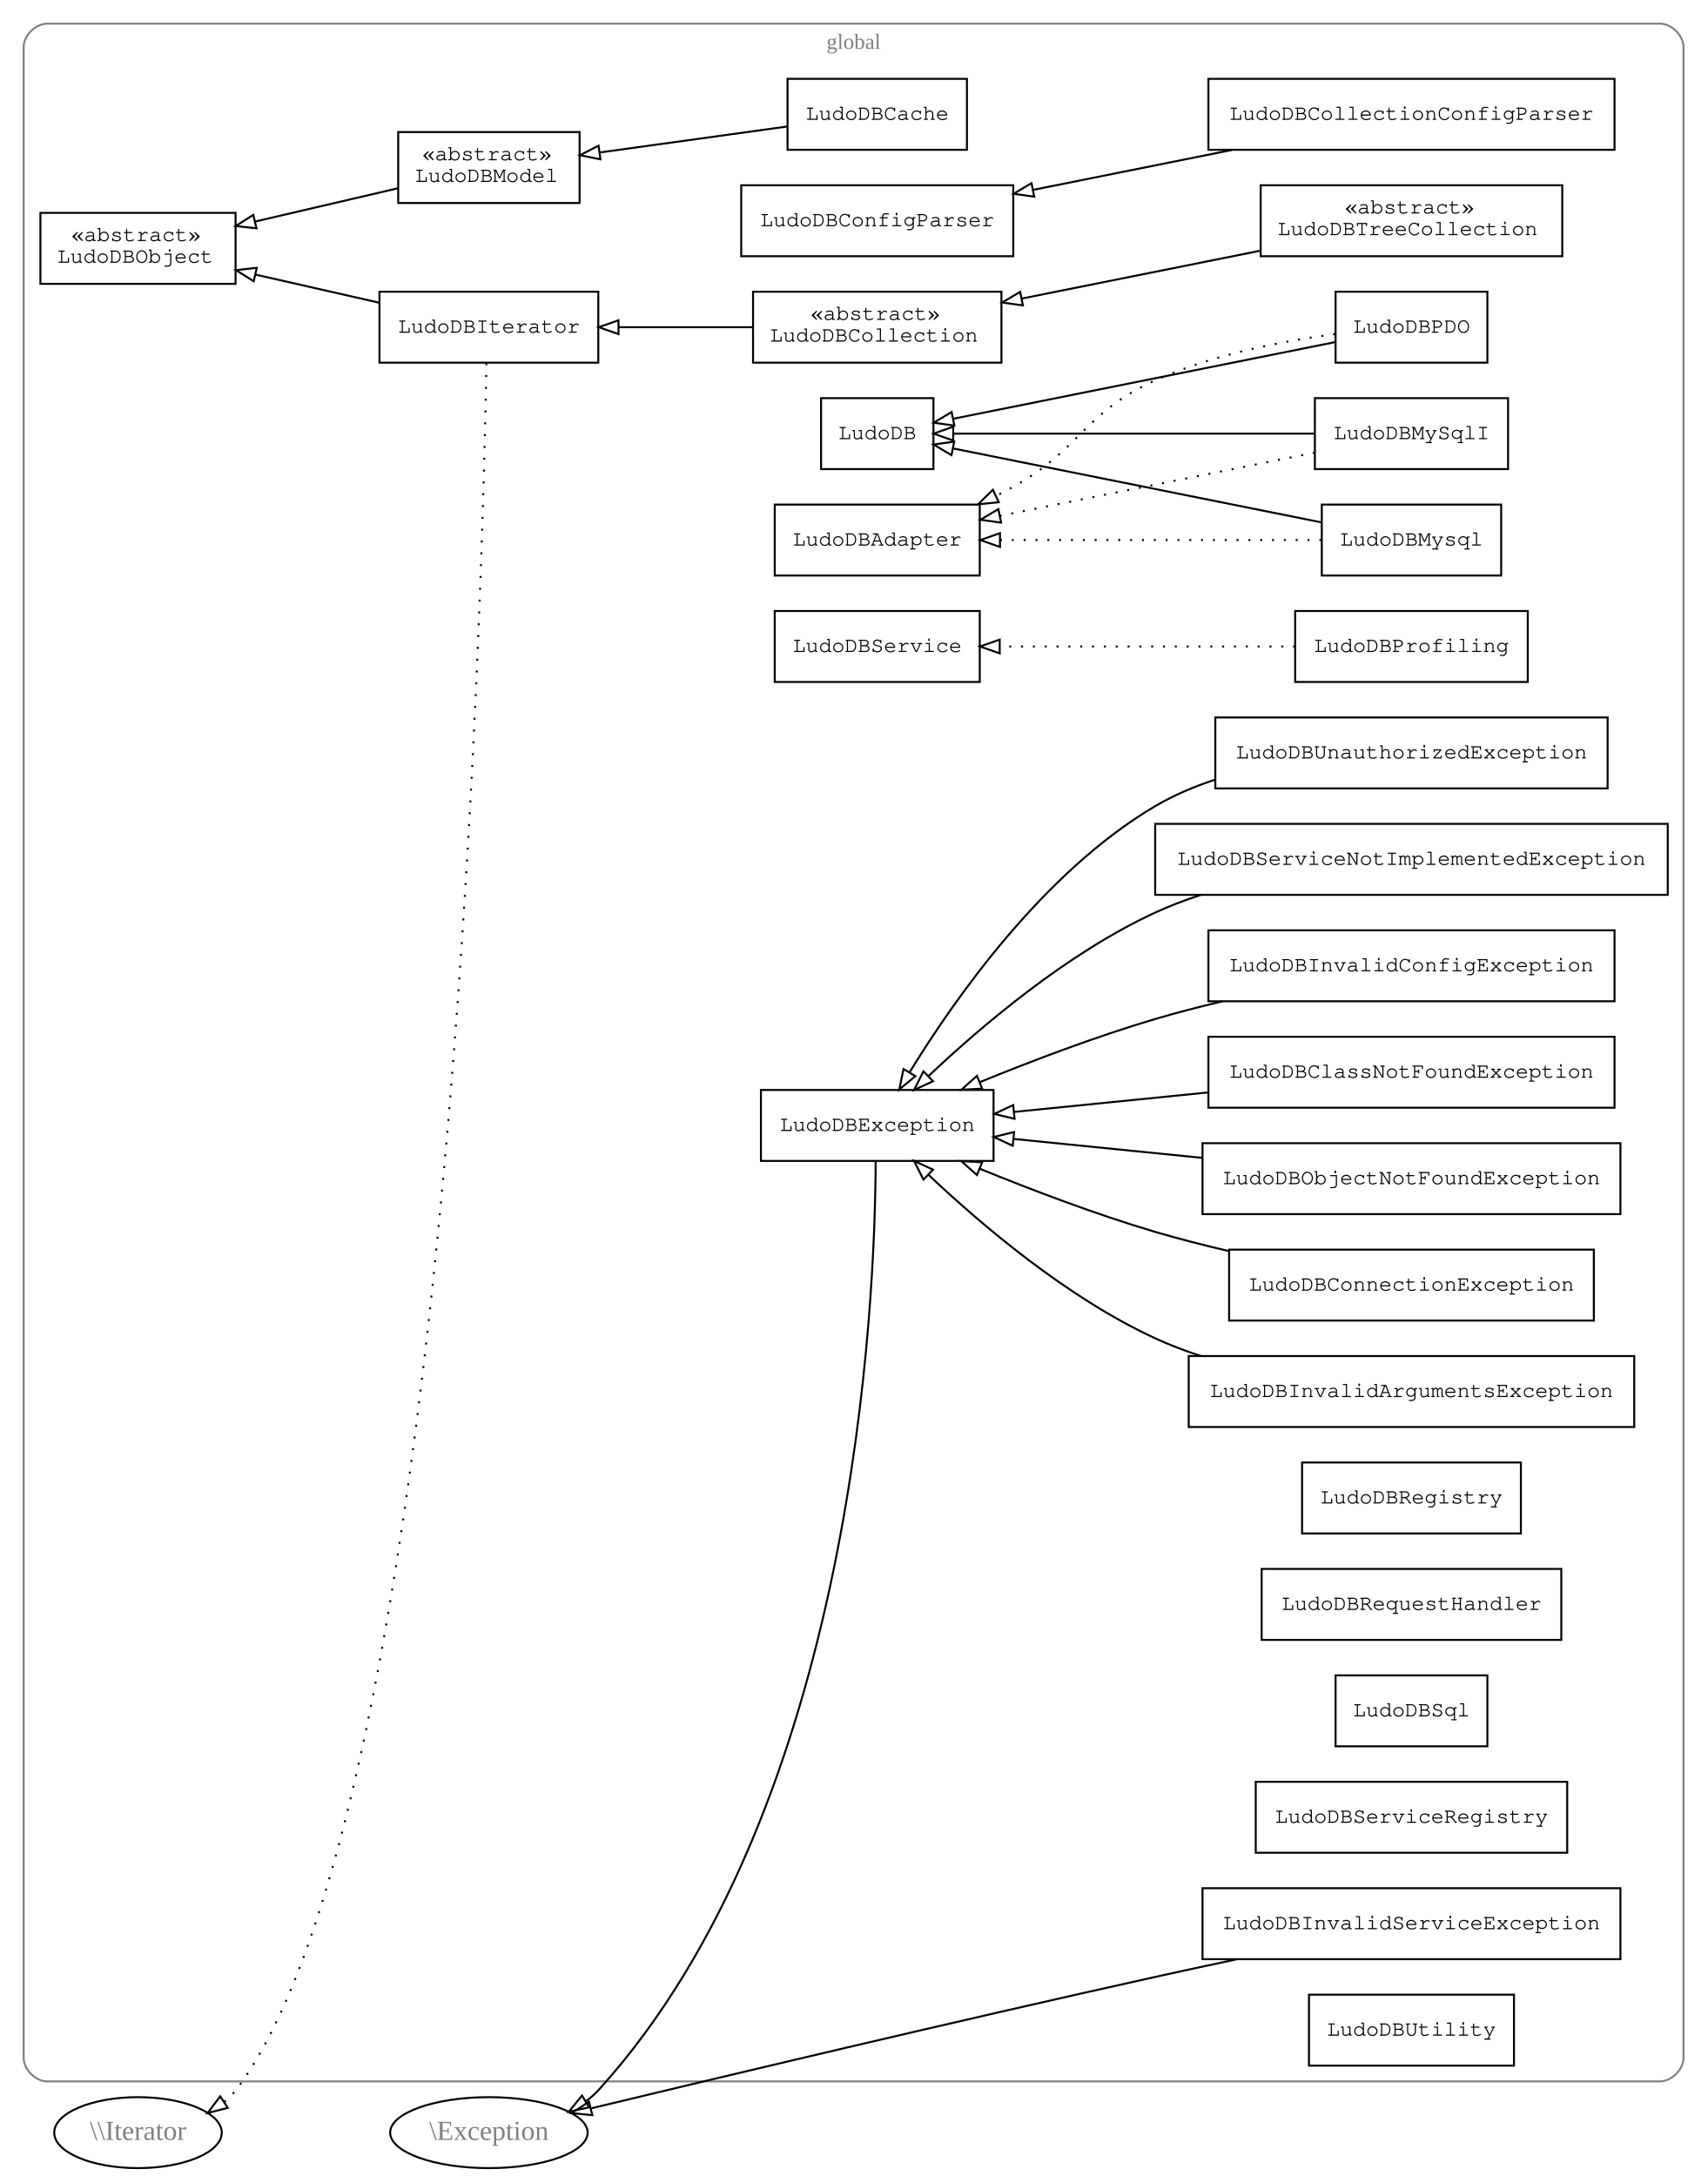
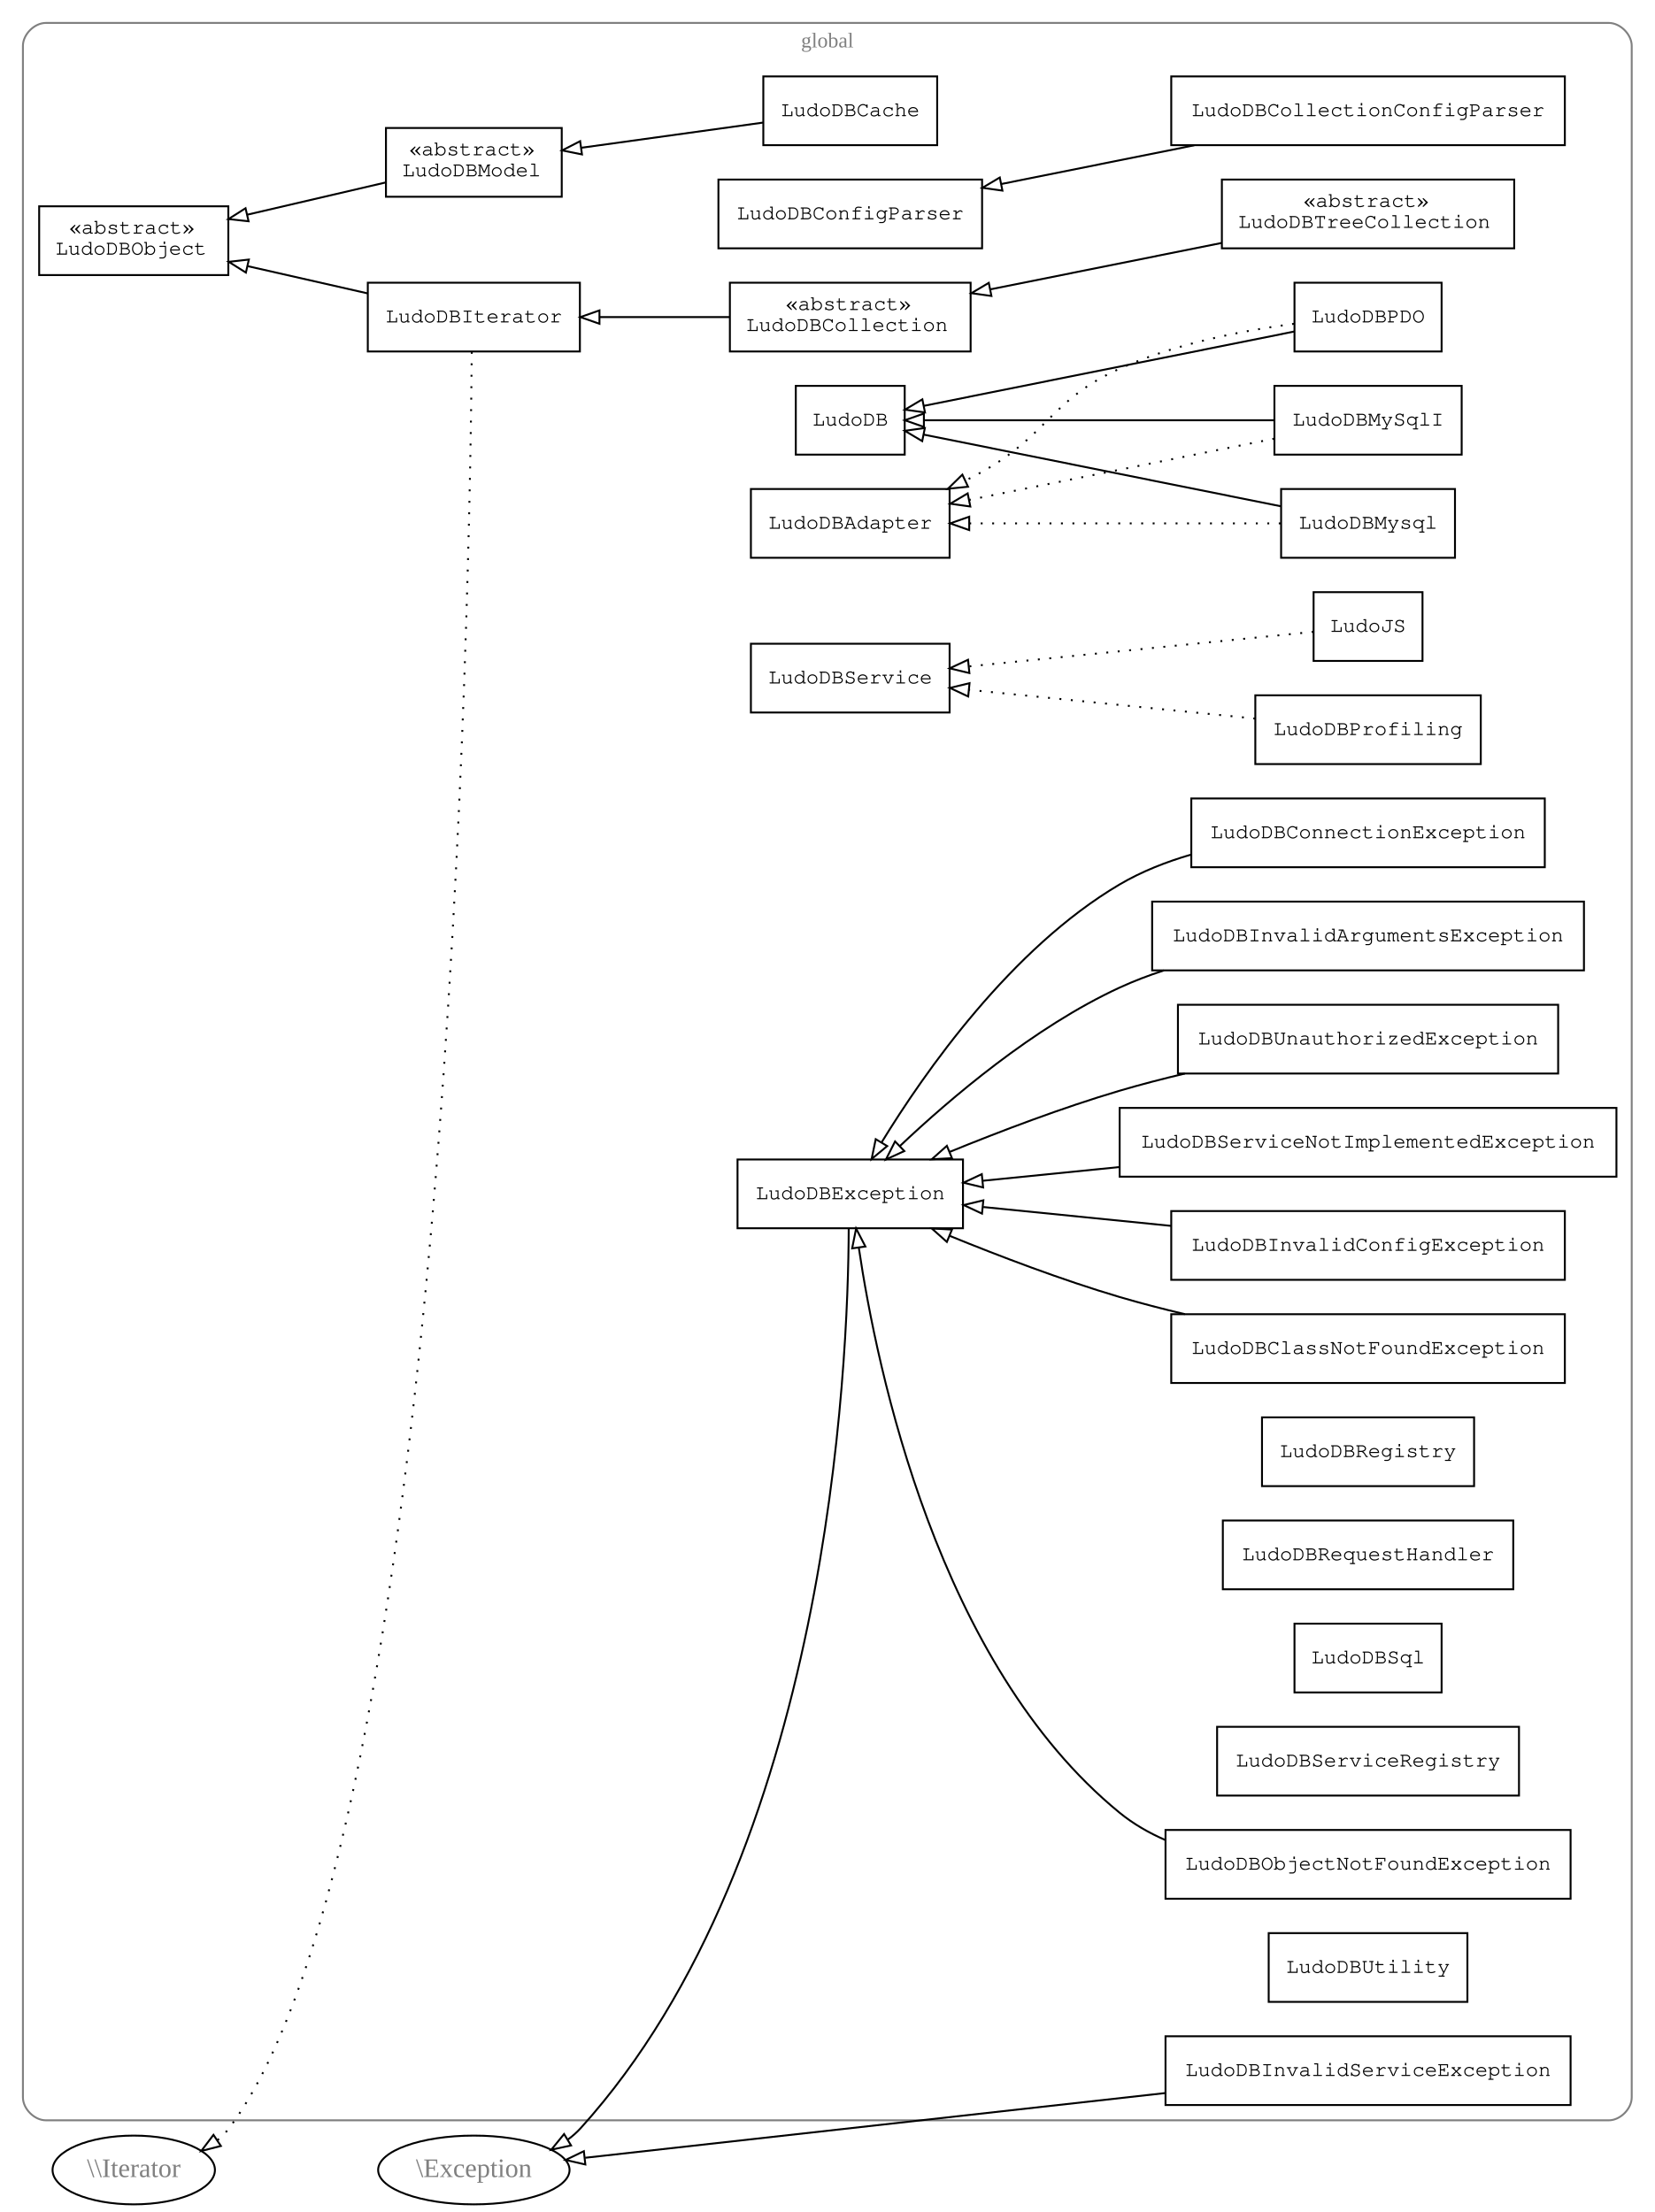
- <svg xmlns="http://www.w3.org/2000/svg" xmlns:xlink="http://www.w3.org/1999/xlink" width="866pt" height="1104pt" viewBox="0.00 0.00 866.00 1104.00">
-   <g id="graph0" class="graph" transform="scale(1 1) rotate(0) translate(4 1100)">
-     <polygon fill="white" stroke="white" points="-4,5 -4,-1100 863,-1100 863,5 -4,5" />
+ <svg xmlns="http://www.w3.org/2000/svg" xmlns:xlink="http://www.w3.org/1999/xlink" width="866pt" height="1158pt" viewBox="0.00 0.00 866.00 1158.00">
+   <g id="graph0" class="graph" transform="scale(1 1) rotate(0) translate(4 1154)">
+     <polygon fill="white" stroke="white" points="-4,5 -4,-1154 863,-1154 863,5 -4,5" />
    <g id="clust1" class="cluster">
-       <path fill="none" stroke="gray" d="M20,-44C20,-44 838,-44 838,-44 844,-44 850,-50 850,-56 850,-56 850,-1076 850,-1076 850,-1082 844,-1088 838,-1088 838,-1088 20,-1088 20,-1088 14,-1088 8,-1082 8,-1076 8,-1076 8,-56 8,-56 8,-50 14,-44 20,-44" />
-       <text text-anchor="middle" x="429" y="-1075.2" font-family="Times New Roman,serif" font-size="11.00" fill="gray">global</text>
+       <path fill="none" stroke="gray" d="M20,-44C20,-44 838,-44 838,-44 844,-44 850,-50 850,-56 850,-56 850,-1130 850,-1130 850,-1136 844,-1142 838,-1142 838,-1142 20,-1142 20,-1142 14,-1142 8,-1136 8,-1130 8,-1130 8,-56 8,-56 8,-50 14,-44 20,-44" />
+       <text text-anchor="middle" x="429" y="-1129.2" font-family="Times New Roman,serif" font-size="11.00" fill="gray">global</text>
    </g>
    <g id="node1" class="node">
      <g id="a_node1">
        <a xlink:href="LudoDB.html" xlink:title="LudoDB" target="_parent">
-           <polygon fill="none" stroke="black" points="469.5,-898 412.5,-898 412.5,-862 469.5,-862 469.5,-898" />
-           <text text-anchor="middle" x="441" y="-877.2" font-family="Courier,monospace" font-size="11.00">LudoDB</text>
+           <polygon fill="none" stroke="black" points="469.5,-952 412.5,-952 412.5,-916 469.5,-916 469.5,-952" />
+           <text text-anchor="middle" x="441" y="-931.2" font-family="Courier,monospace" font-size="11.00">LudoDB</text>
        </a>
      </g>
    </g>
    <g id="node2" class="node">
      <g id="a_node2">
        <a xlink:href="LudoDBCache.html" xlink:title="LudoDBCache" target="_parent">
-           <polygon fill="none" stroke="black" points="486.5,-1060 395.5,-1060 395.5,-1024 486.5,-1024 486.5,-1060" />
-           <text text-anchor="middle" x="441" y="-1039.2" font-family="Courier,monospace" font-size="11.00">LudoDBCache</text>
+           <polygon fill="none" stroke="black" points="486.5,-1114 395.5,-1114 395.5,-1078 486.5,-1078 486.5,-1114" />
+           <text text-anchor="middle" x="441" y="-1093.2" font-family="Courier,monospace" font-size="11.00">LudoDBCache</text>
        </a>
      </g>
    </g>
    <g id="node18" class="node">
      <g id="a_node18">
        <a xlink:href="LudoDBModel.html" xlink:title="«abstract»&lt;br/&gt;LudoDBModel" target="_parent">
-           <polygon fill="none" stroke="black" points="290,-1033 198,-1033 198,-997 290,-997 290,-1033" />
-           <text text-anchor="start" x="210" y="-1018.7" font-family="Courier,monospace" font-size="11.00">«abstract»</text>
-           <text text-anchor="start" x="206.5" y="-1007.7" font-family="Courier,monospace" font-size="11.00">LudoDBModel</text>
+           <polygon fill="none" stroke="black" points="290,-1087 198,-1087 198,-1051 290,-1051 290,-1087" />
+           <text text-anchor="start" x="210" y="-1072.7" font-family="Courier,monospace" font-size="11.00">«abstract»</text>
+           <text text-anchor="start" x="206.5" y="-1061.7" font-family="Courier,monospace" font-size="11.00">LudoDBModel</text>
        </a>
      </g>
    </g>
    <g id="edge1" class="edge">
-       <path fill="none" stroke="black" d="M395.263,-1035.81C366.977,-1031.89 330.212,-1026.8 300.128,-1022.63" />
-       <polygon fill="none" stroke="black" points="300.59,-1019.16 290.204,-1021.26 299.629,-1026.1 300.59,-1019.16" />
+       <path fill="none" stroke="black" d="M395.263,-1089.81C366.977,-1085.89 330.212,-1080.8 300.128,-1076.63" />
+       <polygon fill="none" stroke="black" points="300.59,-1073.16 290.204,-1075.26 299.629,-1080.1 300.59,-1073.16" />
    </g>
    <g id="node3" class="node">
      <g id="a_node3">
        <a xlink:href="LudoDBCollection.html" xlink:title="«abstract»&lt;br/&gt;LudoDBCollection" target="_parent">
-           <polygon fill="none" stroke="black" points="504,-952 378,-952 378,-916 504,-916 504,-952" />
-           <text text-anchor="start" x="407" y="-937.7" font-family="Courier,monospace" font-size="11.00">«abstract»</text>
-           <text text-anchor="start" x="386.5" y="-926.7" font-family="Courier,monospace" font-size="11.00">LudoDBCollection</text>
+           <polygon fill="none" stroke="black" points="504,-1006 378,-1006 378,-970 504,-970 504,-1006" />
+           <text text-anchor="start" x="407" y="-991.7" font-family="Courier,monospace" font-size="11.00">«abstract»</text>
+           <text text-anchor="start" x="386.5" y="-980.7" font-family="Courier,monospace" font-size="11.00">LudoDBCollection</text>
        </a>
      </g>
    </g>
    <g id="node17" class="node">
      <g id="a_node17">
        <a xlink:href="LudoDBIterator.html" xlink:title="LudoDBIterator" target="_parent">
-           <polygon fill="none" stroke="black" points="299.5,-952 188.5,-952 188.5,-916 299.5,-916 299.5,-952" />
-           <text text-anchor="middle" x="244" y="-931.2" font-family="Courier,monospace" font-size="11.00">LudoDBIterator</text>
+           <polygon fill="none" stroke="black" points="299.5,-1006 188.5,-1006 188.5,-970 299.5,-970 299.5,-1006" />
+           <text text-anchor="middle" x="244" y="-985.2" font-family="Courier,monospace" font-size="11.00">LudoDBIterator</text>
        </a>
      </g>
    </g>
    <g id="edge2" class="edge">
-       <path fill="none" stroke="black" d="M377.765,-934C356.115,-934 331.784,-934 309.922,-934" />
-       <polygon fill="none" stroke="black" points="309.741,-930.5 299.741,-934 309.741,-937.5 309.741,-930.5" />
+       <path fill="none" stroke="black" d="M377.765,-988C356.115,-988 331.784,-988 309.922,-988" />
+       <polygon fill="none" stroke="black" points="309.741,-984.5 299.741,-988 309.741,-991.5 309.741,-984.5" />
    </g>
    <g id="node4" class="node">
      <g id="a_node4">
        <a xlink:href="LudoDBCollectionConfigParser.html" xlink:title="LudoDBCollectionConfigParser" target="_parent">
-           <polygon fill="none" stroke="black" points="815,-1060 609,-1060 609,-1024 815,-1024 815,-1060" />
-           <text text-anchor="middle" x="712" y="-1039.2" font-family="Courier,monospace" font-size="11.00">LudoDBCollectionConfigParser</text>
+           <polygon fill="none" stroke="black" points="815,-1114 609,-1114 609,-1078 815,-1078 815,-1114" />
+           <text text-anchor="middle" x="712" y="-1093.2" font-family="Courier,monospace" font-size="11.00">LudoDBCollectionConfigParser</text>
        </a>
      </g>
    </g>
    <g id="node5" class="node">
      <g id="a_node5">
        <a xlink:href="LudoDBConfigParser.html" xlink:title="LudoDBConfigParser" target="_parent">
-           <polygon fill="none" stroke="black" points="510,-1006 372,-1006 372,-970 510,-970 510,-1006" />
-           <text text-anchor="middle" x="441" y="-985.2" font-family="Courier,monospace" font-size="11.00">LudoDBConfigParser</text>
+           <polygon fill="none" stroke="black" points="510,-1060 372,-1060 372,-1024 510,-1024 510,-1060" />
+           <text text-anchor="middle" x="441" y="-1039.2" font-family="Courier,monospace" font-size="11.00">LudoDBConfigParser</text>
        </a>
      </g>
    </g>
    <g id="edge3" class="edge">
-       <path fill="none" stroke="black" d="M621.053,-1023.94C588.39,-1017.39 551.775,-1010.04 520.207,-1003.7" />
-       <polygon fill="none" stroke="black" points="520.64,-1000.22 510.147,-1001.68 519.262,-1007.08 520.64,-1000.22" />
+       <path fill="none" stroke="black" d="M621.053,-1077.94C588.39,-1071.39 551.775,-1064.04 520.207,-1057.7" />
+       <polygon fill="none" stroke="black" points="520.64,-1054.22 510.147,-1055.68 519.262,-1061.08 520.64,-1054.22" />
    </g>
    <g id="node6" class="node">
      <g id="a_node6">
        <a xlink:href="LudoDBExceptions.html" xlink:title="LudoDBException" target="_parent">
          <polygon fill="none" stroke="black" points="500,-547 382,-547 382,-511 500,-511 500,-547" />
          <text text-anchor="middle" x="441" y="-526.2" font-family="Courier,monospace" font-size="11.00">LudoDBException</text>
        </a>
      </g>
    </g>
-     <g id="node30" class="node">
+     <g id="node31" class="node">
      <ellipse fill="none" stroke="black" cx="244" cy="-18" rx="50.091" ry="18" />
      <text text-anchor="middle" x="244" y="-14.3" font-family="Times New Roman,serif" font-size="14.00" fill="gray">\Exception</text>
    </g>
    <g id="edge4" class="edge">
      <path fill="none" stroke="black" d="M440.197,-510.785C439.971,-440.518 429.919,-183.848 300,-40 297.997,-37.782 295.739,-35.784 293.312,-33.985" />
      <polygon fill="none" stroke="black" points="294.877,-30.839 284.522,-28.602 291.222,-36.809 294.877,-30.839" />
    </g>
    <g id="node7" class="node">
      <g id="a_node7">
        <a xlink:href="LudoDBExceptions.html" xlink:title="LudoDBClassNotFoundException" target="_parent">
-           <polygon fill="none" stroke="black" points="815,-574 609,-574 609,-538 815,-538 815,-574" />
-           <text text-anchor="middle" x="712" y="-553.2" font-family="Courier,monospace" font-size="11.00">LudoDBClassNotFoundException</text>
+           <polygon fill="none" stroke="black" points="815,-466 609,-466 609,-430 815,-430 815,-466" />
+           <text text-anchor="middle" x="712" y="-445.2" font-family="Courier,monospace" font-size="11.00">LudoDBClassNotFoundException</text>
        </a>
      </g>
    </g>
    <g id="edge5" class="edge">
-       <path fill="none" stroke="black" d="M608.919,-545.754C576.08,-542.458 540.498,-538.886 510.657,-535.891" />
-       <polygon fill="none" stroke="black" points="510.655,-532.374 500.355,-534.857 509.956,-539.339 510.655,-532.374" />
+       <path fill="none" stroke="black" d="M616.154,-466.016C604.579,-468.754 592.972,-471.759 582,-475 551.961,-483.873 519.257,-496.323 493.017,-507.033" />
+       <polygon fill="none" stroke="black" points="491.57,-503.843 483.659,-510.89 494.238,-510.315 491.57,-503.843" />
    </g>
    <g id="node8" class="node">
      <g id="a_node8">
        <a xlink:href="LudoDBExceptions.html" xlink:title="LudoDBObjectNotFoundException" target="_parent">
-           <polygon fill="none" stroke="black" points="818,-520 606,-520 606,-484 818,-484 818,-520" />
-           <text text-anchor="middle" x="712" y="-499.2" font-family="Courier,monospace" font-size="11.00">LudoDBObjectNotFoundException</text>
+           <polygon fill="none" stroke="black" points="818,-196 606,-196 606,-160 818,-160 818,-196" />
+           <text text-anchor="middle" x="712" y="-175.2" font-family="Courier,monospace" font-size="11.00">LudoDBObjectNotFoundException</text>
        </a>
      </g>
    </g>
    <g id="edge6" class="edge">
-       <path fill="none" stroke="black" d="M605.842,-512.555C573.679,-515.783 539.163,-519.248 510.145,-522.16" />
-       <polygon fill="none" stroke="black" points="509.724,-518.685 500.123,-523.166 510.423,-525.65 509.724,-518.685" />
+       <path fill="none" stroke="black" d="M605.925,-190.729C597.315,-194.458 589.179,-199.14 582,-205 486.871,-282.658 454.886,-437.287 445.481,-500.784" />
+       <polygon fill="none" stroke="black" points="441.991,-500.467 444.067,-510.857 448.923,-501.44 441.991,-500.467" />
    </g>
    <g id="node9" class="node">
      <g id="a_node9">
        <a xlink:href="LudoDBExceptions.html" xlink:title="LudoDBConnectionException" target="_parent">
-           <polygon fill="none" stroke="black" points="804.5,-466 619.5,-466 619.5,-430 804.5,-430 804.5,-466" />
-           <text text-anchor="middle" x="712" y="-445.2" font-family="Courier,monospace" font-size="11.00">LudoDBConnectionException</text>
+           <polygon fill="none" stroke="black" points="804.5,-736 619.5,-736 619.5,-700 804.5,-700 804.5,-736" />
+           <text text-anchor="middle" x="712" y="-715.2" font-family="Courier,monospace" font-size="11.00">LudoDBConnectionException</text>
        </a>
      </g>
    </g>
    <g id="edge7" class="edge">
-       <path fill="none" stroke="black" d="M619.278,-465.284C606.673,-468.215 593.959,-471.467 582,-475 551.961,-483.873 519.257,-496.323 493.017,-507.033" />
-       <polygon fill="none" stroke="black" points="491.57,-503.843 483.659,-510.89 494.238,-510.315 491.57,-503.843" />
+       <path fill="none" stroke="black" d="M619.387,-706.615C606.311,-702.803 593.435,-697.734 582,-691 525.158,-657.526 479.848,-592.614 457.396,-555.935" />
+       <polygon fill="none" stroke="black" points="460.334,-554.029 452.187,-547.255 454.331,-557.631 460.334,-554.029" />
    </g>
    <g id="node10" class="node">
      <g id="a_node10">
        <a xlink:href="LudoDBExceptions.html" xlink:title="LudoDBInvalidArgumentsException" target="_parent">
-           <polygon fill="none" stroke="black" points="825,-412 599,-412 599,-376 825,-376 825,-412" />
-           <text text-anchor="middle" x="712" y="-391.2" font-family="Courier,monospace" font-size="11.00">LudoDBInvalidArgumentsException</text>
+           <polygon fill="none" stroke="black" points="825,-682 599,-682 599,-646 825,-646 825,-682" />
+           <text text-anchor="middle" x="712" y="-661.2" font-family="Courier,monospace" font-size="11.00">LudoDBInvalidArgumentsException</text>
        </a>
      </g>
    </g>
    <g id="edge8" class="edge">
-       <path fill="none" stroke="black" d="M605.174,-412.022C597.19,-414.626 589.378,-417.601 582,-421 537.084,-441.692 493.258,-479.11 466.937,-504.009" />
-       <polygon fill="none" stroke="black" points="464.458,-501.537 459.67,-510.988 469.306,-506.586 464.458,-501.537" />
+       <path fill="none" stroke="black" d="M605.174,-645.978C597.19,-643.374 589.378,-640.399 582,-637 537.084,-616.308 493.258,-578.89 466.937,-553.991" />
+       <polygon fill="none" stroke="black" points="469.306,-551.414 459.67,-547.012 464.458,-556.463 469.306,-551.414" />
    </g>
    <g id="node11" class="node">
      <g id="a_node11">
        <a xlink:href="LudoDBExceptions.html" xlink:title="LudoDBUnauthorizedException" target="_parent">
-           <polygon fill="none" stroke="black" points="811.5,-736 612.5,-736 612.5,-700 811.5,-700 811.5,-736" />
-           <text text-anchor="middle" x="712" y="-715.2" font-family="Courier,monospace" font-size="11.00">LudoDBUnauthorizedException</text>
+           <polygon fill="none" stroke="black" points="811.5,-628 612.5,-628 612.5,-592 811.5,-592 811.5,-628" />
+           <text text-anchor="middle" x="712" y="-607.2" font-family="Courier,monospace" font-size="11.00">LudoDBUnauthorizedException</text>
        </a>
      </g>
    </g>
    <g id="edge9" class="edge">
-       <path fill="none" stroke="black" d="M612.312,-704.419C601.696,-700.913 591.365,-696.515 582,-691 525.158,-657.526 479.848,-592.614 457.396,-555.935" />
-       <polygon fill="none" stroke="black" points="460.334,-554.029 452.187,-547.255 454.331,-557.631 460.334,-554.029" />
+       <path fill="none" stroke="black" d="M616.154,-591.984C604.579,-589.246 592.972,-586.241 582,-583 551.961,-574.127 519.257,-561.677 493.017,-550.967" />
+       <polygon fill="none" stroke="black" points="494.238,-547.685 483.659,-547.11 491.57,-554.157 494.238,-547.685" />
    </g>
    <g id="node12" class="node">
      <g id="a_node12">
        <a xlink:href="LudoDBExceptions.html" xlink:title="LudoDBServiceNotImplementedException" target="_parent">
-           <polygon fill="none" stroke="black" points="842,-682 582,-682 582,-646 842,-646 842,-682" />
-           <text text-anchor="middle" x="712" y="-661.2" font-family="Courier,monospace" font-size="11.00">LudoDBServiceNotImplementedException</text>
+           <polygon fill="none" stroke="black" points="842,-574 582,-574 582,-538 842,-538 842,-574" />
+           <text text-anchor="middle" x="712" y="-553.2" font-family="Courier,monospace" font-size="11.00">LudoDBServiceNotImplementedException</text>
        </a>
      </g>
    </g>
    <g id="edge10" class="edge">
-       <path fill="none" stroke="black" d="M605.174,-645.978C597.19,-643.374 589.378,-640.399 582,-637 537.084,-616.308 493.258,-578.89 466.937,-553.991" />
-       <polygon fill="none" stroke="black" points="469.306,-551.414 459.67,-547.012 464.458,-556.463 469.306,-551.414" />
+       <path fill="none" stroke="black" d="M581.621,-543.014C556.988,-540.542 532.126,-538.046 510.345,-535.86" />
+       <polygon fill="none" stroke="black" points="510.542,-532.362 500.242,-534.846 509.843,-539.327 510.542,-532.362" />
    </g>
    <g id="node13" class="node">
      <g id="a_node13">
        <a xlink:href="LudoDBExceptions.html" xlink:title="LudoDBInvalidServiceException" target="_parent">
-           <polygon fill="none" stroke="black" points="818,-142 606,-142 606,-106 818,-106 818,-142" />
-           <text text-anchor="middle" x="712" y="-121.2" font-family="Courier,monospace" font-size="11.00">LudoDBInvalidServiceException</text>
+           <polygon fill="none" stroke="black" points="818,-88 606,-88 606,-52 818,-52 818,-88" />
+           <text text-anchor="middle" x="712" y="-67.2" font-family="Courier,monospace" font-size="11.00">LudoDBInvalidServiceException</text>
        </a>
      </g>
    </g>
    <g id="edge11" class="edge">
-       <path fill="none" stroke="black" d="M623.506,-105.983C609.609,-103.036 595.403,-99.973 582,-97 480.37,-74.456 361.969,-46.248 296.031,-30.364" />
-       <polygon fill="none" stroke="black" points="296.452,-26.865 285.91,-27.924 294.811,-33.67 296.452,-26.865" />
+       <path fill="none" stroke="black" d="M605.839,-58.265C511.875,-47.78 377.736,-32.812 302.272,-24.391" />
+       <polygon fill="none" stroke="black" points="302.35,-20.878 292.024,-23.247 301.574,-27.835 302.35,-20.878" />
    </g>
    <g id="node14" class="node">
      <g id="a_node14">
        <a xlink:href="LudoDBExceptions.html" xlink:title="LudoDBInvalidConfigException" target="_parent">
-           <polygon fill="none" stroke="black" points="815,-628 609,-628 609,-592 815,-592 815,-628" />
-           <text text-anchor="middle" x="712" y="-607.2" font-family="Courier,monospace" font-size="11.00">LudoDBInvalidConfigException</text>
+           <polygon fill="none" stroke="black" points="815,-520 609,-520 609,-484 815,-484 815,-520" />
+           <text text-anchor="middle" x="712" y="-499.2" font-family="Courier,monospace" font-size="11.00">LudoDBInvalidConfigException</text>
        </a>
      </g>
    </g>
    <g id="edge12" class="edge">
-       <path fill="none" stroke="black" d="M616.154,-591.984C604.579,-589.246 592.972,-586.241 582,-583 551.961,-574.127 519.257,-561.677 493.017,-550.967" />
-       <polygon fill="none" stroke="black" points="494.238,-547.685 483.659,-547.11 491.57,-554.157 494.238,-547.685" />
+       <path fill="none" stroke="black" d="M608.919,-512.246C576.08,-515.542 540.498,-519.114 510.657,-522.109" />
+       <polygon fill="none" stroke="black" points="509.956,-518.661 500.355,-523.143 510.655,-525.626 509.956,-518.661" />
    </g>
    <g id="node15" class="node">
      <g id="a_node15">
        <a xlink:href="LudoDBInterfaces.html" xlink:title="LudoDBAdapter" target="_parent">
-           <polygon fill="none" stroke="black" points="493,-844 389,-844 389,-808 493,-808 493,-844" />
-           <text text-anchor="middle" x="441" y="-823.2" font-family="Courier,monospace" font-size="11.00">LudoDBAdapter</text>
+           <polygon fill="none" stroke="black" points="493,-898 389,-898 389,-862 493,-862 493,-898" />
+           <text text-anchor="middle" x="441" y="-877.2" font-family="Courier,monospace" font-size="11.00">LudoDBAdapter</text>
        </a>
      </g>
    </g>
    <g id="node16" class="node">
      <g id="a_node16">
        <a xlink:href="LudoDBInterfaces.html" xlink:title="LudoDBService" target="_parent">
-           <polygon fill="none" stroke="black" points="493,-790 389,-790 389,-754 493,-754 493,-790" />
-           <text text-anchor="middle" x="441" y="-769.2" font-family="Courier,monospace" font-size="11.00">LudoDBService</text>
+           <polygon fill="none" stroke="black" points="493,-817 389,-817 389,-781 493,-781 493,-817" />
+           <text text-anchor="middle" x="441" y="-796.2" font-family="Courier,monospace" font-size="11.00">LudoDBService</text>
        </a>
      </g>
    </g>
    <g id="node21" class="node">
      <g id="a_node21">
        <a xlink:href="LudoDBObject.html" xlink:title="«abstract»&lt;br/&gt;LudoDBObject" target="_parent">
-           <polygon fill="none" stroke="black" points="115.5,-992 16.5,-992 16.5,-956 115.5,-956 115.5,-992" />
-           <text text-anchor="start" x="32" y="-977.7" font-family="Courier,monospace" font-size="11.00">«abstract»</text>
-           <text text-anchor="start" x="25" y="-966.7" font-family="Courier,monospace" font-size="11.00">LudoDBObject</text>
+           <polygon fill="none" stroke="black" points="115.5,-1046 16.5,-1046 16.5,-1010 115.5,-1010 115.5,-1046" />
+           <text text-anchor="start" x="32" y="-1031.7" font-family="Courier,monospace" font-size="11.00">«abstract»</text>
+           <text text-anchor="start" x="25" y="-1020.7" font-family="Courier,monospace" font-size="11.00">LudoDBObject</text>
        </a>
      </g>
    </g>
    <g id="edge13" class="edge">
-       <path fill="none" stroke="black" d="M188.277,-946.437C168.423,-950.949 145.918,-956.064 125.732,-960.652" />
-       <polygon fill="none" stroke="black" points="124.698,-957.297 115.723,-962.927 126.25,-964.123 124.698,-957.297" />
-     </g>
-     <g id="node31" class="node">
+       <path fill="none" stroke="black" d="M188.277,-1000.44C168.423,-1004.95 145.918,-1010.06 125.732,-1014.65" />
+       <polygon fill="none" stroke="black" points="124.698,-1011.3 115.723,-1016.93 126.25,-1018.12 124.698,-1011.3" />
+     </g>
+     <g id="node32" class="node">
      <ellipse fill="none" stroke="black" cx="66" cy="-18" rx="42.494" ry="18" />
      <text text-anchor="middle" x="66" y="-14.3" font-family="Times New Roman,serif" font-size="14.00" fill="gray">\\Iterator</text>
    </g>
    <g id="edge19" class="edge">
-       <path fill="none" stroke="black" stroke-dasharray="1,5" d="M242.743,-915.733C240.801,-801.48 225.321,-185.321 116,-40 114.213,-37.625 112.112,-35.5 109.801,-33.6" />
-       <polygon fill="none" stroke="black" points="111.568,-30.572 101.297,-27.969 107.703,-36.408 111.568,-30.572" />
+       <path fill="none" stroke="black" stroke-dasharray="1,5" d="M242.907,-969.795C241.969,-851.758 231.557,-194.888 116,-40 114.223,-37.618 112.128,-35.487 109.823,-33.584" />
+       <polygon fill="none" stroke="black" points="111.597,-30.56 101.33,-27.945 107.725,-36.392 111.597,-30.56" />
    </g>
    <g id="edge14" class="edge">
-       <path fill="none" stroke="black" d="M197.676,-1004.44C175.663,-999.314 148.95,-993.091 125.427,-987.611" />
-       <polygon fill="none" stroke="black" points="126.097,-984.173 115.564,-985.313 124.509,-990.991 126.097,-984.173" />
+       <path fill="none" stroke="black" d="M197.676,-1058.44C175.663,-1053.31 148.95,-1047.09 125.427,-1041.61" />
+       <polygon fill="none" stroke="black" points="126.097,-1038.17 115.564,-1039.31 124.509,-1044.99 126.097,-1038.17" />
    </g>
    <g id="node19" class="node">
      <g id="a_node19">
        <a xlink:href="LudoDBMySqlI.html" xlink:title="LudoDBMySqlI" target="_parent">
-           <polygon fill="none" stroke="black" points="761,-898 663,-898 663,-862 761,-862 761,-898" />
-           <text text-anchor="middle" x="712" y="-877.2" font-family="Courier,monospace" font-size="11.00">LudoDBMySqlI</text>
+           <polygon fill="none" stroke="black" points="761,-952 663,-952 663,-916 761,-916 761,-952" />
+           <text text-anchor="middle" x="712" y="-931.2" font-family="Courier,monospace" font-size="11.00">LudoDBMySqlI</text>
        </a>
      </g>
    </g>
    <g id="edge15" class="edge">
-       <path fill="none" stroke="black" d="M662.908,-880C610.503,-880 527.749,-880 479.796,-880" />
-       <polygon fill="none" stroke="black" points="479.541,-876.5 469.541,-880 479.541,-883.5 479.541,-876.5" />
+       <path fill="none" stroke="black" d="M662.908,-934C610.503,-934 527.749,-934 479.796,-934" />
+       <polygon fill="none" stroke="black" points="479.541,-930.5 469.541,-934 479.541,-937.5 479.541,-930.5" />
    </g>
    <g id="edge20" class="edge">
-       <path fill="none" stroke="black" stroke-dasharray="1,5" d="M662.908,-870.346C618.325,-861.396 551.776,-848.037 503.377,-838.321" />
-       <polygon fill="none" stroke="black" points="503.832,-834.843 493.339,-836.306 502.455,-841.706 503.832,-834.843" />
+       <path fill="none" stroke="black" stroke-dasharray="1,5" d="M662.908,-924.346C618.325,-915.396 551.776,-902.037 503.377,-892.321" />
+       <polygon fill="none" stroke="black" points="503.832,-888.843 493.339,-890.306 502.455,-895.706 503.832,-888.843" />
    </g>
    <g id="node20" class="node">
      <g id="a_node20">
        <a xlink:href="LudoDBMysql.html" xlink:title="LudoDBMysql" target="_parent">
-           <polygon fill="none" stroke="black" points="757.5,-844 666.5,-844 666.5,-808 757.5,-808 757.5,-844" />
-           <text text-anchor="middle" x="712" y="-823.2" font-family="Courier,monospace" font-size="11.00">LudoDBMysql</text>
+           <polygon fill="none" stroke="black" points="757.5,-898 666.5,-898 666.5,-862 757.5,-862 757.5,-898" />
+           <text text-anchor="middle" x="712" y="-877.2" font-family="Courier,monospace" font-size="11.00">LudoDBMysql</text>
        </a>
      </g>
    </g>
    <g id="edge16" class="edge">
-       <path fill="none" stroke="black" d="M666.278,-834.978C613.975,-845.477 528.336,-862.669 479.405,-872.491" />
-       <polygon fill="none" stroke="black" points="478.662,-869.07 469.547,-874.47 480.04,-875.933 478.662,-869.07" />
+       <path fill="none" stroke="black" d="M666.278,-888.978C613.975,-899.477 528.336,-916.669 479.405,-926.491" />
+       <polygon fill="none" stroke="black" points="478.662,-923.07 469.547,-928.47 480.04,-929.933 478.662,-923.07" />
    </g>
    <g id="edge21" class="edge">
-       <path fill="none" stroke="black" stroke-dasharray="1,5" d="M666.278,-826C621.785,-826 553.17,-826 503.549,-826" />
-       <polygon fill="none" stroke="black" points="503.264,-822.5 493.264,-826 503.264,-829.5 503.264,-822.5" />
+       <path fill="none" stroke="black" stroke-dasharray="1,5" d="M666.278,-880C621.785,-880 553.17,-880 503.549,-880" />
+       <polygon fill="none" stroke="black" points="503.264,-876.5 493.264,-880 503.264,-883.5 503.264,-876.5" />
    </g>
    <g id="node22" class="node">
      <g id="a_node22">
        <a xlink:href="LudoDBPDO.html" xlink:title="LudoDBPDO" target="_parent">
-           <polygon fill="none" stroke="black" points="750.5,-952 673.5,-952 673.5,-916 750.5,-916 750.5,-952" />
-           <text text-anchor="middle" x="712" y="-931.2" font-family="Courier,monospace" font-size="11.00">LudoDBPDO</text>
+           <polygon fill="none" stroke="black" points="750.5,-1006 673.5,-1006 673.5,-970 750.5,-970 750.5,-1006" />
+           <text text-anchor="middle" x="712" y="-985.2" font-family="Courier,monospace" font-size="11.00">LudoDBPDO</text>
        </a>
      </g>
    </g>
    <g id="edge17" class="edge">
-       <path fill="none" stroke="black" d="M673.313,-926.435C622.044,-916.143 530.85,-897.836 479.617,-887.551" />
-       <polygon fill="none" stroke="black" points="480.116,-884.082 469.623,-885.545 478.738,-890.945 480.116,-884.082" />
+       <path fill="none" stroke="black" d="M673.313,-980.435C622.044,-970.143 530.85,-951.836 479.617,-941.551" />
+       <polygon fill="none" stroke="black" points="480.116,-938.082 469.623,-939.545 478.738,-944.945 480.116,-938.082" />
    </g>
    <g id="edge22" class="edge">
-       <path fill="none" stroke="black" stroke-dasharray="1,5" d="M673.237,-930.49C646.773,-926.994 611.081,-920.158 582,-907 545.557,-890.51 544.895,-872.553 510,-853 507.174,-851.417 504.237,-849.881 501.238,-848.399" />
-       <polygon fill="none" stroke="black" points="502.647,-845.194 492.107,-844.12 499.677,-851.533 502.647,-845.194" />
+       <path fill="none" stroke="black" stroke-dasharray="1,5" d="M673.237,-984.49C646.773,-980.994 611.081,-974.158 582,-961 545.557,-944.51 544.895,-926.553 510,-907 507.174,-905.417 504.237,-903.881 501.238,-902.399" />
+       <polygon fill="none" stroke="black" points="502.647,-899.194 492.107,-898.12 499.677,-905.533 502.647,-899.194" />
    </g>
    <g id="node23" class="node">
      <g id="a_node23">
        <a xlink:href="LudoDBProfiling.html" xlink:title="LudoDBProfiling" target="_parent">
          <polygon fill="none" stroke="black" points="771,-790 653,-790 653,-754 771,-754 771,-790" />
          <text text-anchor="middle" x="712" y="-769.2" font-family="Courier,monospace" font-size="11.00">LudoDBProfiling</text>
        </a>
      </g>
    </g>
    <g id="edge23" class="edge">
-       <path fill="none" stroke="black" stroke-dasharray="1,5" d="M652.962,-772C608.829,-772 548.249,-772 503.326,-772" />
-       <polygon fill="none" stroke="black" points="503.128,-768.5 493.128,-772 503.128,-775.5 503.128,-768.5" />
+       <path fill="none" stroke="black" stroke-dasharray="1,5" d="M652.962,-777.825C608.829,-782.255 548.249,-788.336 503.326,-792.845" />
+       <polygon fill="none" stroke="black" points="502.729,-789.387 493.128,-793.868 503.428,-796.352 502.729,-789.387" />
    </g>
    <g id="node24" class="node">
      <g id="a_node24">
        <a xlink:href="LudoDBRegistry.html" xlink:title="LudoDBRegistry" target="_parent">
-           <polygon fill="none" stroke="black" points="767.5,-358 656.5,-358 656.5,-322 767.5,-322 767.5,-358" />
-           <text text-anchor="middle" x="712" y="-337.2" font-family="Courier,monospace" font-size="11.00">LudoDBRegistry</text>
+           <polygon fill="none" stroke="black" points="767.5,-412 656.5,-412 656.5,-376 767.5,-376 767.5,-412" />
+           <text text-anchor="middle" x="712" y="-391.2" font-family="Courier,monospace" font-size="11.00">LudoDBRegistry</text>
        </a>
      </g>
    </g>
    <g id="node25" class="node">
      <g id="a_node25">
        <a xlink:href="LudoDBRequestHandler.html" xlink:title="LudoDBRequestHandler" target="_parent">
-           <polygon fill="none" stroke="black" points="788,-304 636,-304 636,-268 788,-268 788,-304" />
-           <text text-anchor="middle" x="712" y="-283.2" font-family="Courier,monospace" font-size="11.00">LudoDBRequestHandler</text>
+           <polygon fill="none" stroke="black" points="788,-358 636,-358 636,-322 788,-322 788,-358" />
+           <text text-anchor="middle" x="712" y="-337.2" font-family="Courier,monospace" font-size="11.00">LudoDBRequestHandler</text>
        </a>
      </g>
    </g>
    <g id="node26" class="node">
      <g id="a_node26">
        <a xlink:href="LudoDBSQL.html" xlink:title="LudoDBSql" target="_parent">
-           <polygon fill="none" stroke="black" points="750.5,-250 673.5,-250 673.5,-214 750.5,-214 750.5,-250" />
-           <text text-anchor="middle" x="712" y="-229.2" font-family="Courier,monospace" font-size="11.00">LudoDBSql</text>
+           <polygon fill="none" stroke="black" points="750.5,-304 673.5,-304 673.5,-268 750.5,-268 750.5,-304" />
+           <text text-anchor="middle" x="712" y="-283.2" font-family="Courier,monospace" font-size="11.00">LudoDBSql</text>
        </a>
      </g>
    </g>
    <g id="node27" class="node">
      <g id="a_node27">
        <a xlink:href="LudoDBServiceRegistry.html" xlink:title="LudoDBServiceRegistry" target="_parent">
-           <polygon fill="none" stroke="black" points="791,-196 633,-196 633,-160 791,-160 791,-196" />
-           <text text-anchor="middle" x="712" y="-175.2" font-family="Courier,monospace" font-size="11.00">LudoDBServiceRegistry</text>
+           <polygon fill="none" stroke="black" points="791,-250 633,-250 633,-214 791,-214 791,-250" />
+           <text text-anchor="middle" x="712" y="-229.2" font-family="Courier,monospace" font-size="11.00">LudoDBServiceRegistry</text>
        </a>
      </g>
    </g>
    <g id="node28" class="node">
      <g id="a_node28">
        <a xlink:href="LudoDBTreeCollection.html" xlink:title="«abstract»&lt;br/&gt;LudoDBTreeCollection" target="_parent">
-           <polygon fill="none" stroke="black" points="788.5,-1006 635.5,-1006 635.5,-970 788.5,-970 788.5,-1006" />
-           <text text-anchor="start" x="678" y="-991.7" font-family="Courier,monospace" font-size="11.00">«abstract»</text>
-           <text text-anchor="start" x="644" y="-980.7" font-family="Courier,monospace" font-size="11.00">LudoDBTreeCollection</text>
+           <polygon fill="none" stroke="black" points="788.5,-1060 635.5,-1060 635.5,-1024 788.5,-1024 788.5,-1060" />
+           <text text-anchor="start" x="678" y="-1045.7" font-family="Courier,monospace" font-size="11.00">«abstract»</text>
+           <text text-anchor="start" x="644" y="-1034.7" font-family="Courier,monospace" font-size="11.00">LudoDBTreeCollection</text>
        </a>
      </g>
    </g>
    <g id="edge18" class="edge">
-       <path fill="none" stroke="black" d="M635.353,-972.814C597.408,-965.197 551.678,-956.017 514.22,-948.498" />
-       <polygon fill="none" stroke="black" points="514.881,-945.061 504.387,-946.524 513.503,-951.924 514.881,-945.061" />
+       <path fill="none" stroke="black" d="M635.353,-1026.81C597.408,-1019.2 551.678,-1010.02 514.22,-1002.5" />
+       <polygon fill="none" stroke="black" points="514.881,-999.061 504.387,-1000.52 513.503,-1005.92 514.881,-999.061" />
    </g>
    <g id="node29" class="node">
      <g id="a_node29">
        <a xlink:href="LudoDBUtility.html" xlink:title="LudoDBUtility" target="_parent">
-           <polygon fill="none" stroke="black" points="764,-88 660,-88 660,-52 764,-52 764,-88" />
-           <text text-anchor="middle" x="712" y="-67.2" font-family="Courier,monospace" font-size="11.00">LudoDBUtility</text>
-         </a>
-       </g>
+           <polygon fill="none" stroke="black" points="764,-142 660,-142 660,-106 764,-106 764,-142" />
+           <text text-anchor="middle" x="712" y="-121.2" font-family="Courier,monospace" font-size="11.00">LudoDBUtility</text>
+         </a>
+       </g>
+     </g>
+     <g id="node30" class="node">
+       <g id="a_node30">
+         <a xlink:href="LudoJS.html" xlink:title="LudoJS" target="_parent">
+           <polygon fill="none" stroke="black" points="740.5,-844 683.5,-844 683.5,-808 740.5,-808 740.5,-844" />
+           <text text-anchor="middle" x="712" y="-823.2" font-family="Courier,monospace" font-size="11.00">LudoJS</text>
+         </a>
+       </g>
+     </g>
+     <g id="edge24" class="edge">
+       <path fill="none" stroke="black" stroke-dasharray="1,5" d="M683.476,-823.237C641.373,-819.011 559.911,-810.835 503.312,-805.154" />
+       <polygon fill="none" stroke="black" points="503.348,-801.64 493.048,-804.124 502.648,-808.605 503.348,-801.64" />
    </g>
  </g>
</svg>
